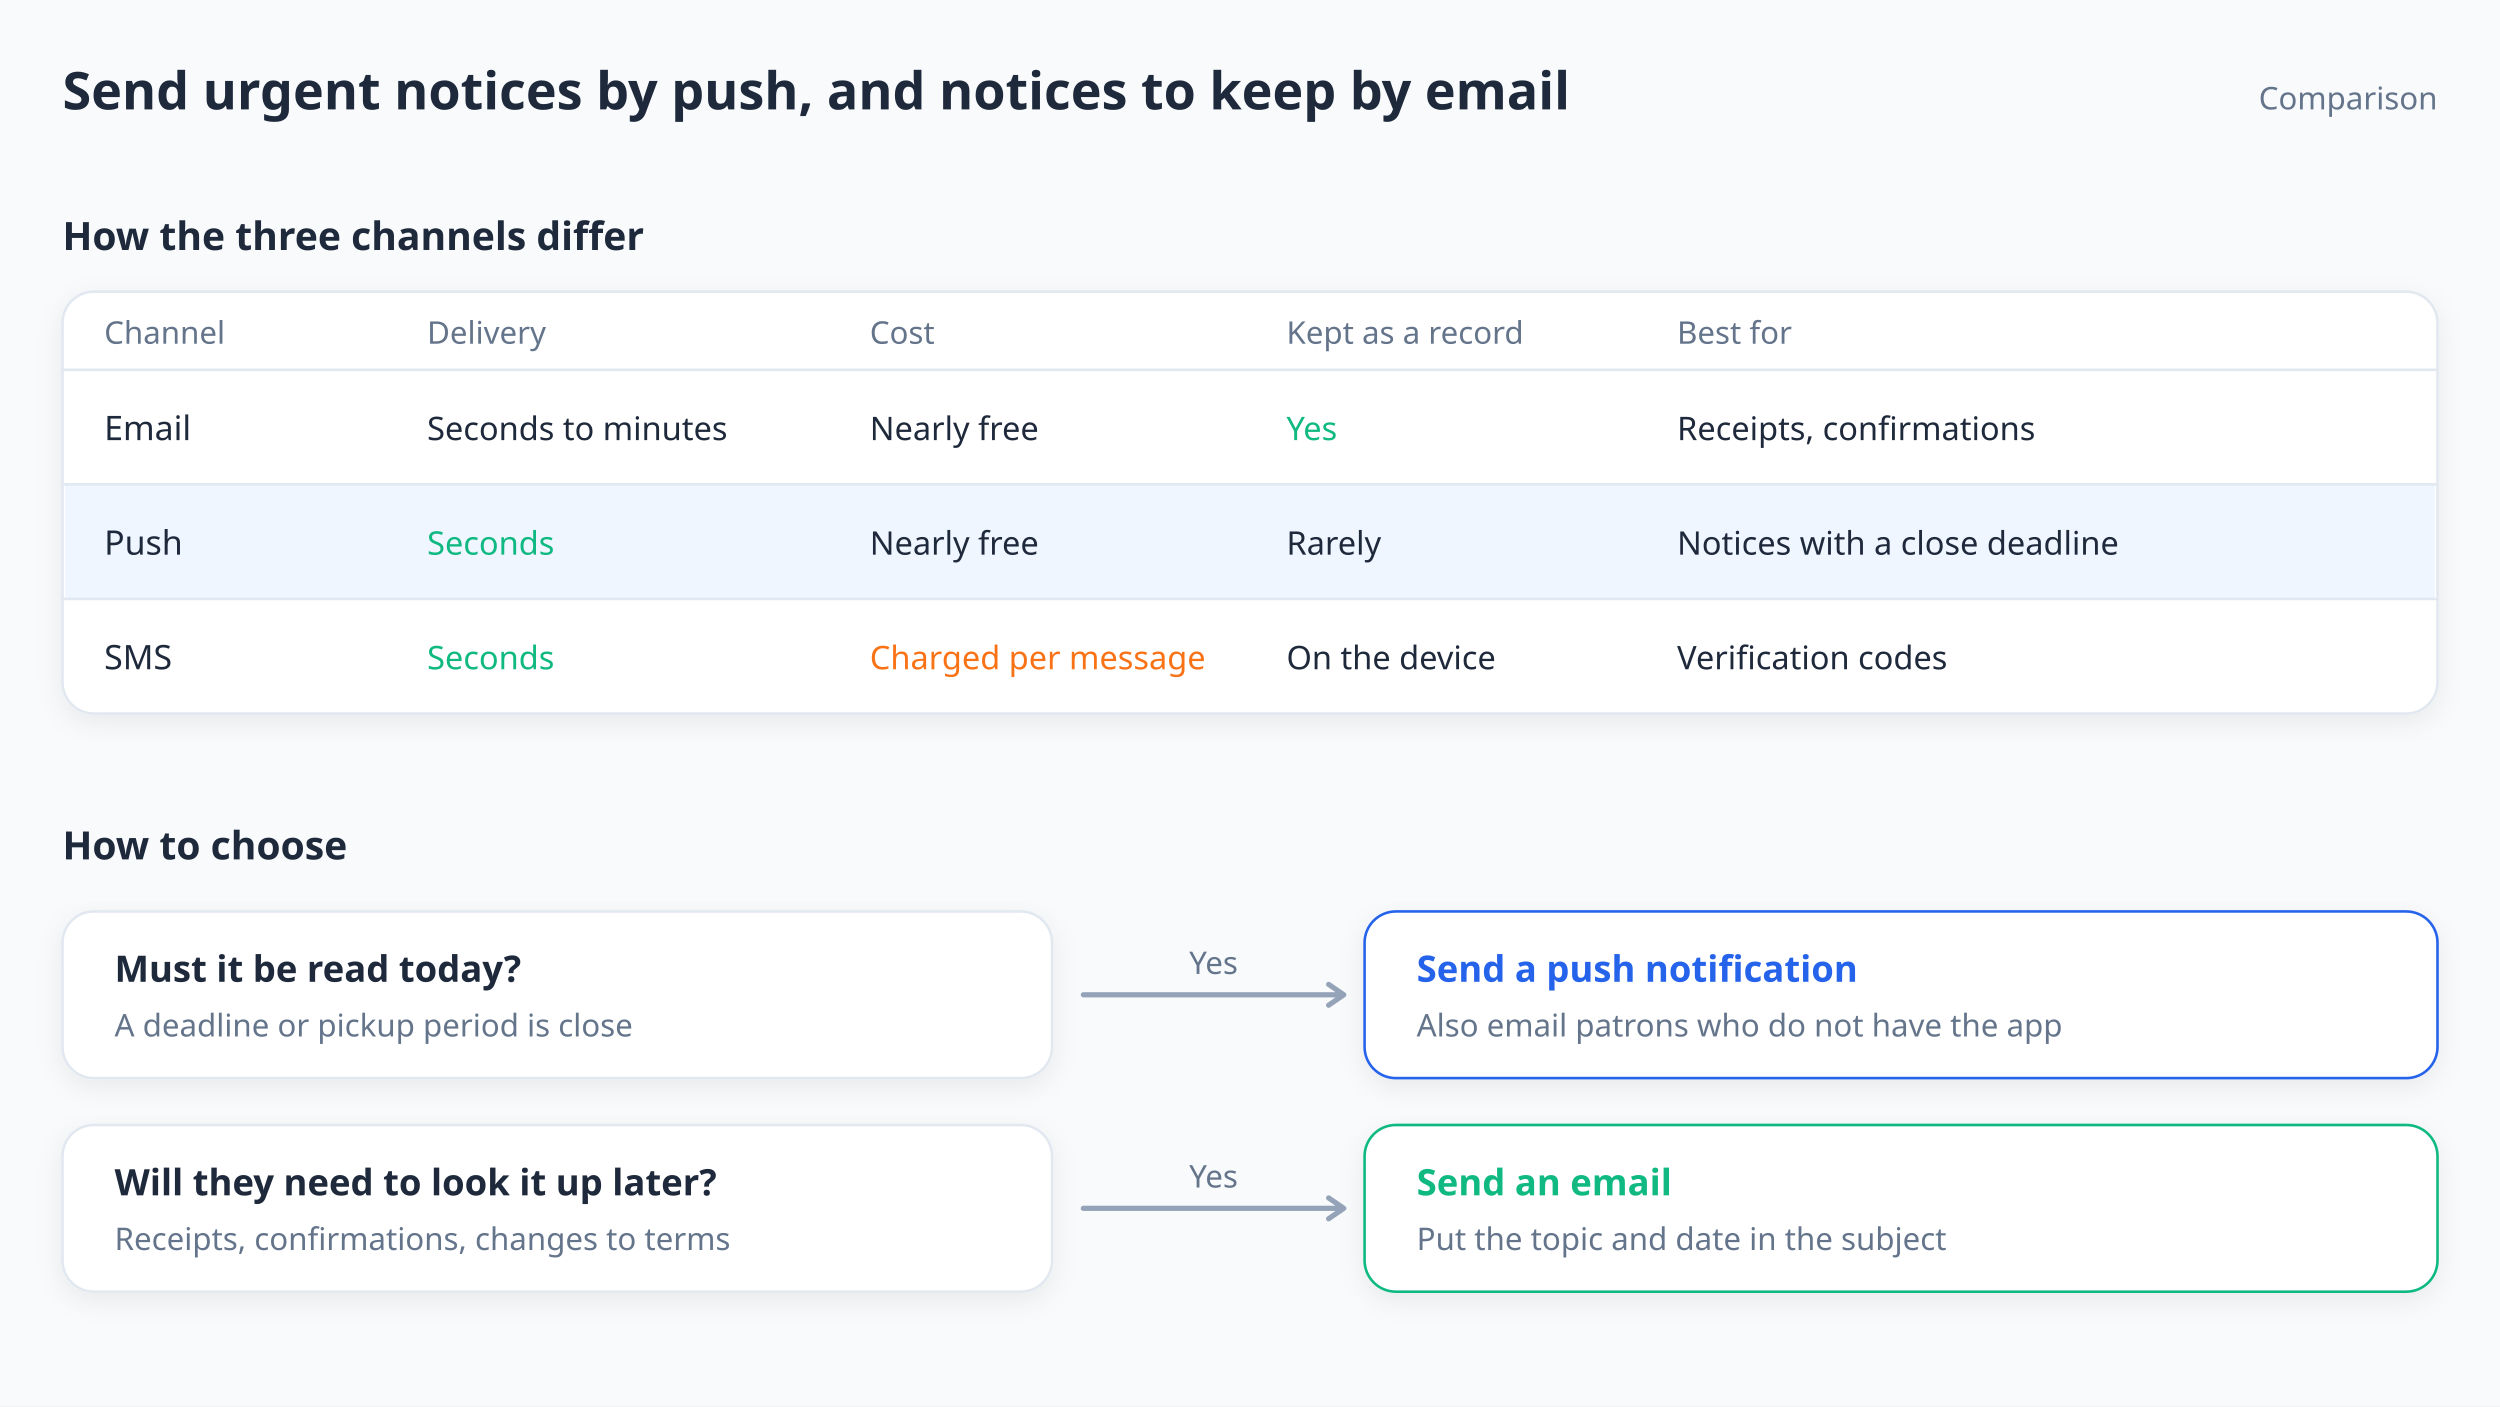
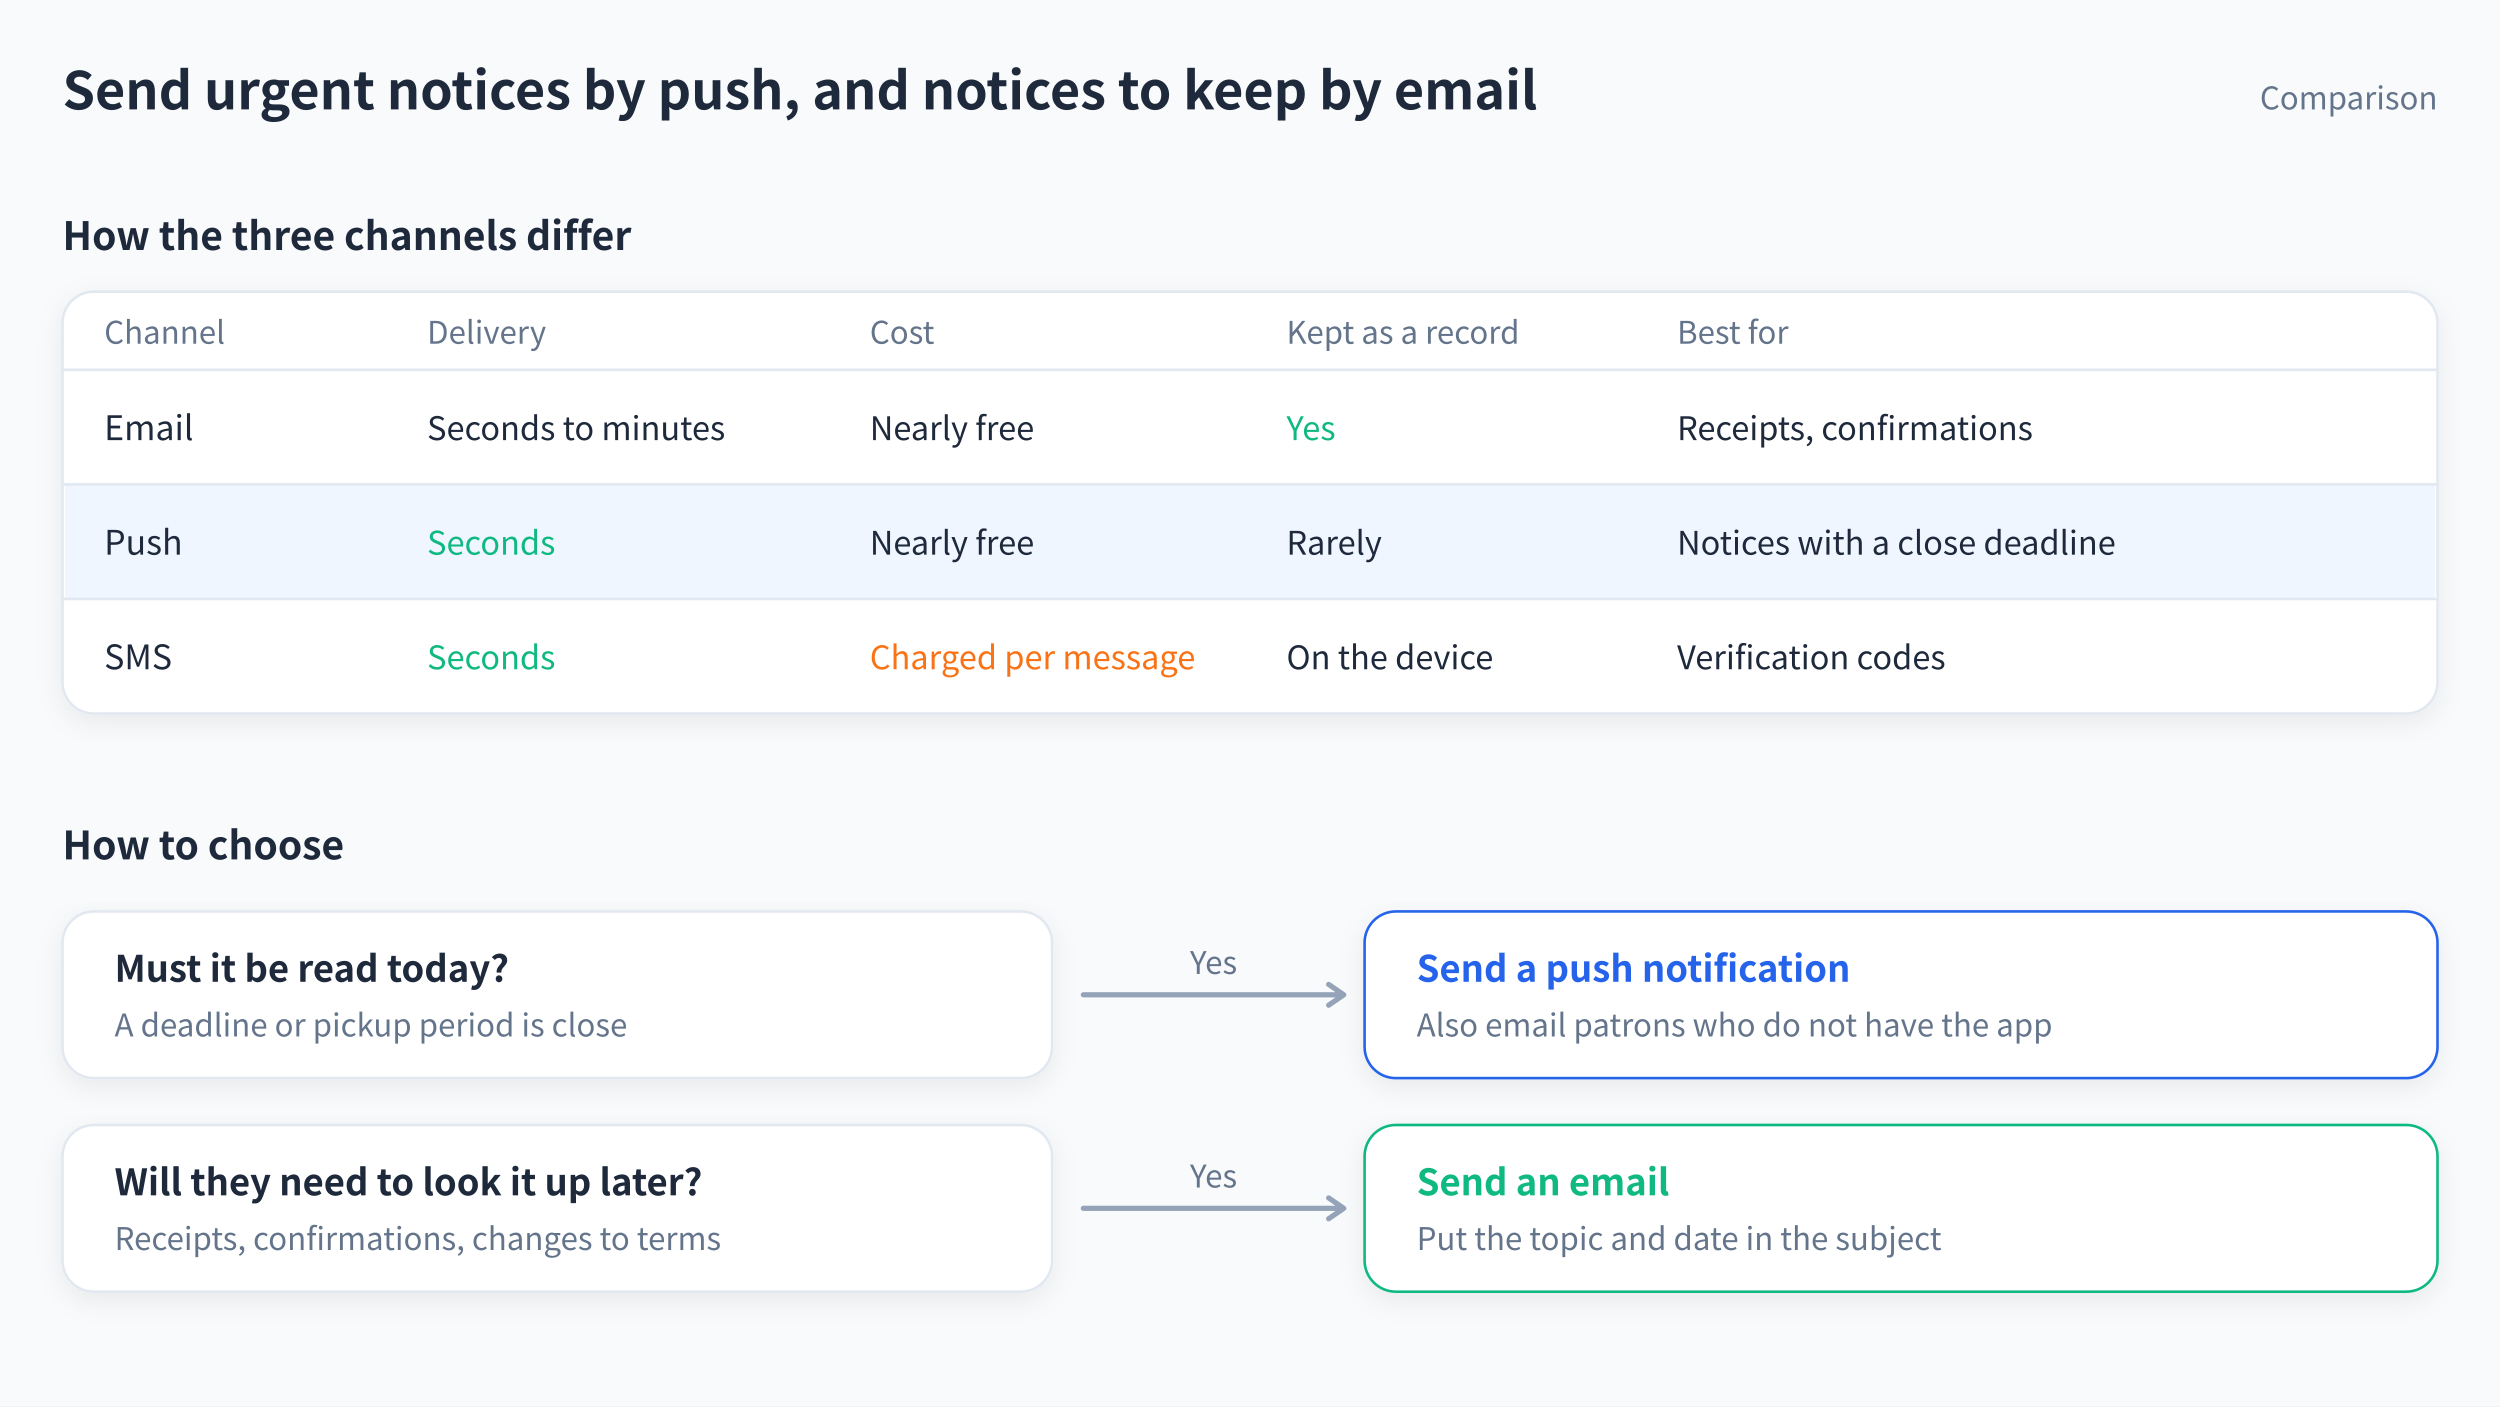
- <svg xmlns="http://www.w3.org/2000/svg" width="960" height="540" viewBox="0 0 960 540" font-family="'Hiragino Sans', 'Yu Gothic UI', 'Noto Sans JP', system-ui, sans-serif" role="img" aria-label="Email, push notifications, and SMS compared by speed, cost, and best use">
+ <svg xmlns="http://www.w3.org/2000/svg" width="960" height="540" viewBox="0 0 960 540" font-family="'Hiragino Sans', 'Yu Gothic UI', 'Noto Sans JP', 'Noto Sans CJK JP', system-ui, sans-serif" role="img" aria-label="Email, push notifications, and SMS compared by speed, cost, and best use">
  <defs>
    <filter id="sh" x="-10%" y="-10%" width="120%" height="130%">
      <feDropShadow dx="0" dy="3" stdDeviation="5" flood-color="#0F172A" flood-opacity="0.07" />
    </filter>
  </defs>
  <rect width="960" height="540" fill="#F8FAFC" />
-   <text x="24.0" y="42.0" font-size="20" font-weight="600" fill="#1E293B" text-anchor="start">Send urgent notices by push, and notices to keep by email</text>
+   <text x="24.0" y="42.0" font-size="20" font-weight="600" fill="#1E293B" text-anchor="start" data-maxw="692.0">Send urgent notices by push, and notices to keep by email</text>
  <text x="936.0" y="42.0" font-size="12" font-weight="400" fill="#64748B" text-anchor="end">Comparison</text>
-   <text x="24.0" y="96.0" font-size="15" font-weight="600" fill="#1E293B" text-anchor="start">How the three channels differ</text>
-   <rect x="24.0" y="112.0" width="912.0" height="162.0" rx="12" fill="#FFFFFF" stroke="#E2E8F0" stroke-width="1" filter="url(#sh)" />
+   <text x="24.0" y="96.0" font-size="15" font-weight="600" fill="#1E293B" text-anchor="start" data-maxw="912.0">How the three channels differ</text>
+   <rect x="24.0" y="112.0" width="912.0" height="162.0" rx="12" fill="#FFFFFF" stroke="#E2E8F0" stroke-width="1" filter="url(#sh)" data-part="box" />
  <text x="40.0" y="132.0" font-size="12" font-weight="500" fill="#64748B" text-anchor="start">Channel</text>
  <text x="164.0" y="132.0" font-size="12" font-weight="500" fill="#64748B" text-anchor="start">Delivery</text>
  <text x="334.0" y="132.0" font-size="12" font-weight="500" fill="#64748B" text-anchor="start">Cost</text>
  <text x="494.0" y="132.0" font-size="12" font-weight="500" fill="#64748B" text-anchor="start">Kept as a record</text>
  <text x="644.0" y="132.0" font-size="12" font-weight="500" fill="#64748B" text-anchor="start">Best for</text>
  <line x1="24.0" y1="142.0" x2="936.0" y2="142.0" stroke="#E2E8F0" stroke-width="1" />
-   <text x="40.0" y="169.0" font-size="13" font-weight="400" fill="#1E293B" text-anchor="start">Email</text>
-   <text x="164.0" y="169.0" font-size="12.5" font-weight="400" fill="#1E293B" text-anchor="start">Seconds to minutes</text>
-   <text x="334.0" y="169.0" font-size="12.5" font-weight="400" fill="#1E293B" text-anchor="start">Nearly free</text>
-   <text x="494.0" y="169.0" font-size="12.5" font-weight="500" fill="#10B981" text-anchor="start">Yes</text>
-   <text x="644.0" y="169.0" font-size="12.5" font-weight="400" fill="#1E293B" text-anchor="start">Receipts, confirmations</text>
+   <text x="40.0" y="169.0" font-size="13" font-weight="400" fill="#1E293B" text-anchor="start" data-maxw="112.0">Email</text>
+   <text x="164.0" y="169.0" font-size="12.5" font-weight="400" fill="#1E293B" text-anchor="start" data-maxw="158.0">Seconds to minutes</text>
+   <text x="334.0" y="169.0" font-size="12.5" font-weight="400" fill="#1E293B" text-anchor="start" data-maxw="148.0">Nearly free</text>
+   <text x="494.0" y="169.0" font-size="12.5" font-weight="500" fill="#10B981" text-anchor="start" data-maxw="138.0">Yes</text>
+   <text x="644.0" y="169.0" font-size="12.5" font-weight="400" fill="#1E293B" text-anchor="start" data-maxw="280.0">Receipts, confirmations</text>
  <rect x="25.0" y="186.0" width="910.0" height="44" fill="#EFF6FF" />
  <line x1="24.0" y1="186.0" x2="936.0" y2="186.0" stroke="#E2E8F0" stroke-width="1" />
-   <text x="40.0" y="213.0" font-size="13" font-weight="400" fill="#1E293B" text-anchor="start">Push</text>
-   <text x="164.0" y="213.0" font-size="12.5" font-weight="500" fill="#10B981" text-anchor="start">Seconds</text>
-   <text x="334.0" y="213.0" font-size="12.5" font-weight="400" fill="#1E293B" text-anchor="start">Nearly free</text>
-   <text x="494.0" y="213.0" font-size="12.5" font-weight="400" fill="#1E293B" text-anchor="start">Rarely</text>
-   <text x="644.0" y="213.0" font-size="12.5" font-weight="400" fill="#1E293B" text-anchor="start">Notices with a close deadline</text>
+   <text x="40.0" y="213.0" font-size="13" font-weight="400" fill="#1E293B" text-anchor="start" data-maxw="112.0">Push</text>
+   <text x="164.0" y="213.0" font-size="12.5" font-weight="500" fill="#10B981" text-anchor="start" data-maxw="158.0">Seconds</text>
+   <text x="334.0" y="213.0" font-size="12.5" font-weight="400" fill="#1E293B" text-anchor="start" data-maxw="148.0">Nearly free</text>
+   <text x="494.0" y="213.0" font-size="12.5" font-weight="400" fill="#1E293B" text-anchor="start" data-maxw="138.0">Rarely</text>
+   <text x="644.0" y="213.0" font-size="12.5" font-weight="400" fill="#1E293B" text-anchor="start" data-maxw="280.0">Notices with a close deadline</text>
  <line x1="24.0" y1="230.0" x2="936.0" y2="230.0" stroke="#E2E8F0" stroke-width="1" />
-   <text x="40.0" y="257.0" font-size="13" font-weight="400" fill="#1E293B" text-anchor="start">SMS</text>
-   <text x="164.0" y="257.0" font-size="12.5" font-weight="500" fill="#10B981" text-anchor="start">Seconds</text>
-   <text x="334.0" y="257.0" font-size="12.5" font-weight="500" fill="#F97316" text-anchor="start">Charged per message</text>
-   <text x="494.0" y="257.0" font-size="12.5" font-weight="400" fill="#1E293B" text-anchor="start">On the device</text>
-   <text x="644.0" y="257.0" font-size="12.5" font-weight="400" fill="#1E293B" text-anchor="start">Verification codes</text>
-   <text x="24.0" y="330.0" font-size="15" font-weight="600" fill="#1E293B" text-anchor="start">How to choose</text>
-   <rect x="24.0" y="350.0" width="380.0" height="64.0" rx="12" fill="#FFFFFF" stroke="#E2E8F0" stroke-width="1" filter="url(#sh)" />
-   <text x="44.0" y="377.0" font-size="14" font-weight="600" fill="#1E293B" text-anchor="start">Must it be read today?</text>
-   <text x="44.0" y="398.0" font-size="12" font-weight="400" fill="#64748B" text-anchor="start">A deadline or pickup period is close</text>
-   <path d="M416.0,382.0 L516.0,382.0 M510.2,386.0 L516.0,382.0 L510.2,378.0" stroke="#94A3B8" stroke-width="2" stroke-linecap="round" stroke-linejoin="round" fill="none" />
+   <text x="40.0" y="257.0" font-size="13" font-weight="400" fill="#1E293B" text-anchor="start" data-maxw="112.0">SMS</text>
+   <text x="164.0" y="257.0" font-size="12.5" font-weight="500" fill="#10B981" text-anchor="start" data-maxw="158.0">Seconds</text>
+   <text x="334.0" y="257.0" font-size="12.5" font-weight="500" fill="#F97316" text-anchor="start" data-maxw="148.0">Charged per message</text>
+   <text x="494.0" y="257.0" font-size="12.5" font-weight="400" fill="#1E293B" text-anchor="start" data-maxw="138.0">On the device</text>
+   <text x="644.0" y="257.0" font-size="12.5" font-weight="400" fill="#1E293B" text-anchor="start" data-maxw="280.0">Verification codes</text>
+   <text x="24.0" y="330.0" font-size="15" font-weight="600" fill="#1E293B" text-anchor="start" data-maxw="912.0">How to choose</text>
+   <rect x="24.0" y="350.0" width="380.0" height="64.0" rx="12" fill="#FFFFFF" stroke="#E2E8F0" stroke-width="1" filter="url(#sh)" data-part="box" />
+   <text x="44.0" y="377.0" font-size="14" font-weight="600" fill="#1E293B" text-anchor="start" data-maxw="340.0">Must it be read today?</text>
+   <text x="44.0" y="398.0" font-size="12" font-weight="400" fill="#64748B" text-anchor="start" data-maxw="340.0">A deadline or pickup period is close</text>
+   <path d="M416.0,382.0 L516.0,382.0 M510.2,386.0 L516.0,382.0 L510.2,378.0" stroke="#94A3B8" stroke-width="2" stroke-linecap="round" stroke-linejoin="round" fill="none" data-part="arrow" />
  <text x="466.0" y="374.0" font-size="12" font-weight="400" fill="#64748B" text-anchor="middle">Yes</text>
-   <rect x="524.0" y="350.0" width="412.0" height="64.0" rx="12" fill="#FFFFFF" stroke="#2563EB" stroke-width="1" filter="url(#sh)" />
-   <text x="544.0" y="377.0" font-size="14" font-weight="600" fill="#2563EB" text-anchor="start">Send a push notification</text>
-   <text x="544.0" y="398.0" font-size="12" font-weight="400" fill="#64748B" text-anchor="start">Also email patrons who do not have the app</text>
-   <rect x="24.0" y="432.0" width="380.0" height="64.0" rx="12" fill="#FFFFFF" stroke="#E2E8F0" stroke-width="1" filter="url(#sh)" />
-   <text x="44.0" y="459.0" font-size="14" font-weight="600" fill="#1E293B" text-anchor="start">Will they need to look it up later?</text>
-   <text x="44.0" y="480.0" font-size="12" font-weight="400" fill="#64748B" text-anchor="start">Receipts, confirmations, changes to terms</text>
-   <path d="M416.0,464.0 L516.0,464.0 M510.2,468.0 L516.0,464.0 L510.2,460.0" stroke="#94A3B8" stroke-width="2" stroke-linecap="round" stroke-linejoin="round" fill="none" />
+   <rect x="524.0" y="350.0" width="412.0" height="64.0" rx="12" fill="#FFFFFF" stroke="#2563EB" stroke-width="1" filter="url(#sh)" data-part="box" />
+   <text x="544.0" y="377.0" font-size="14" font-weight="600" fill="#2563EB" text-anchor="start" data-maxw="372.0">Send a push notification</text>
+   <text x="544.0" y="398.0" font-size="12" font-weight="400" fill="#64748B" text-anchor="start" data-maxw="372.0">Also email patrons who do not have the app</text>
+   <rect x="24.0" y="432.0" width="380.0" height="64.0" rx="12" fill="#FFFFFF" stroke="#E2E8F0" stroke-width="1" filter="url(#sh)" data-part="box" />
+   <text x="44.0" y="459.0" font-size="14" font-weight="600" fill="#1E293B" text-anchor="start" data-maxw="340.0">Will they need to look it up later?</text>
+   <text x="44.0" y="480.0" font-size="12" font-weight="400" fill="#64748B" text-anchor="start" data-maxw="340.0">Receipts, confirmations, changes to terms</text>
+   <path d="M416.0,464.0 L516.0,464.0 M510.2,468.0 L516.0,464.0 L510.2,460.0" stroke="#94A3B8" stroke-width="2" stroke-linecap="round" stroke-linejoin="round" fill="none" data-part="arrow" />
  <text x="466.0" y="456.0" font-size="12" font-weight="400" fill="#64748B" text-anchor="middle">Yes</text>
-   <rect x="524.0" y="432.0" width="412.0" height="64.0" rx="12" fill="#FFFFFF" stroke="#10B981" stroke-width="1" filter="url(#sh)" />
-   <text x="544.0" y="459.0" font-size="14" font-weight="600" fill="#10B981" text-anchor="start">Send an email</text>
-   <text x="544.0" y="480.0" font-size="12" font-weight="400" fill="#64748B" text-anchor="start">Put the topic and date in the subject</text>
+   <rect x="524.0" y="432.0" width="412.0" height="64.0" rx="12" fill="#FFFFFF" stroke="#10B981" stroke-width="1" filter="url(#sh)" data-part="box" />
+   <text x="544.0" y="459.0" font-size="14" font-weight="600" fill="#10B981" text-anchor="start" data-maxw="372.0">Send an email</text>
+   <text x="544.0" y="480.0" font-size="12" font-weight="400" fill="#64748B" text-anchor="start" data-maxw="372.0">Put the topic and date in the subject</text>
</svg>
